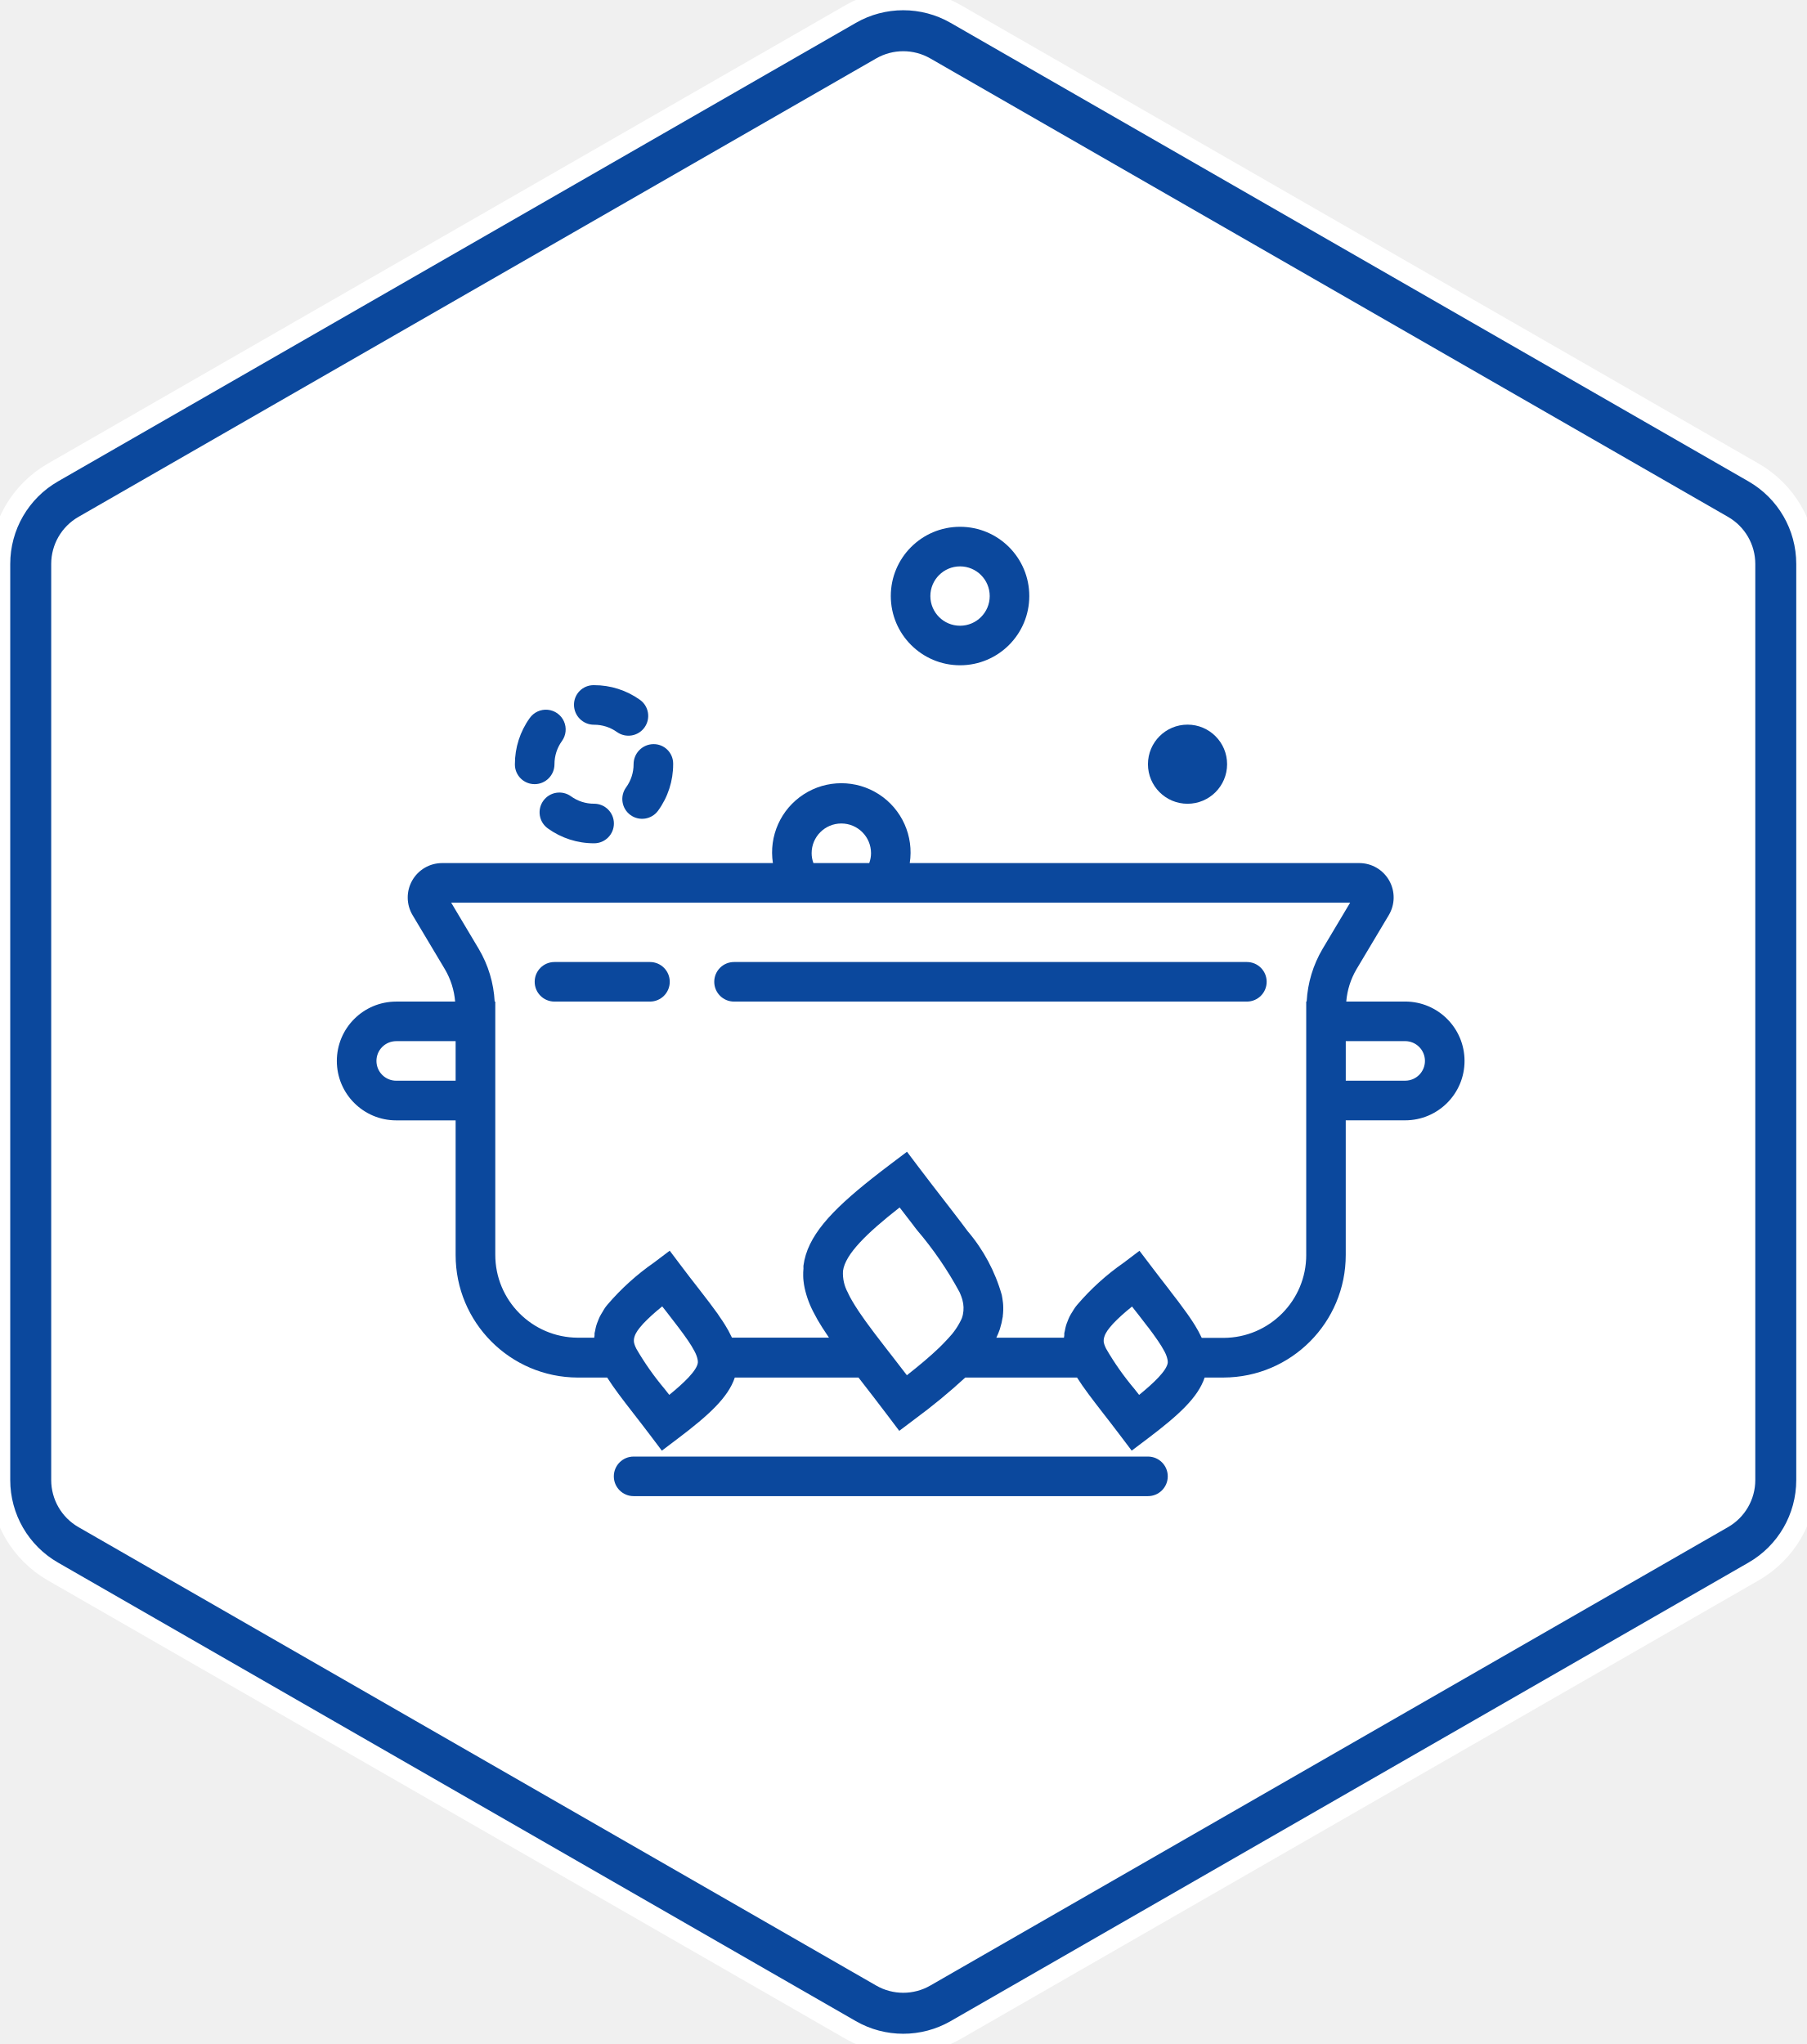
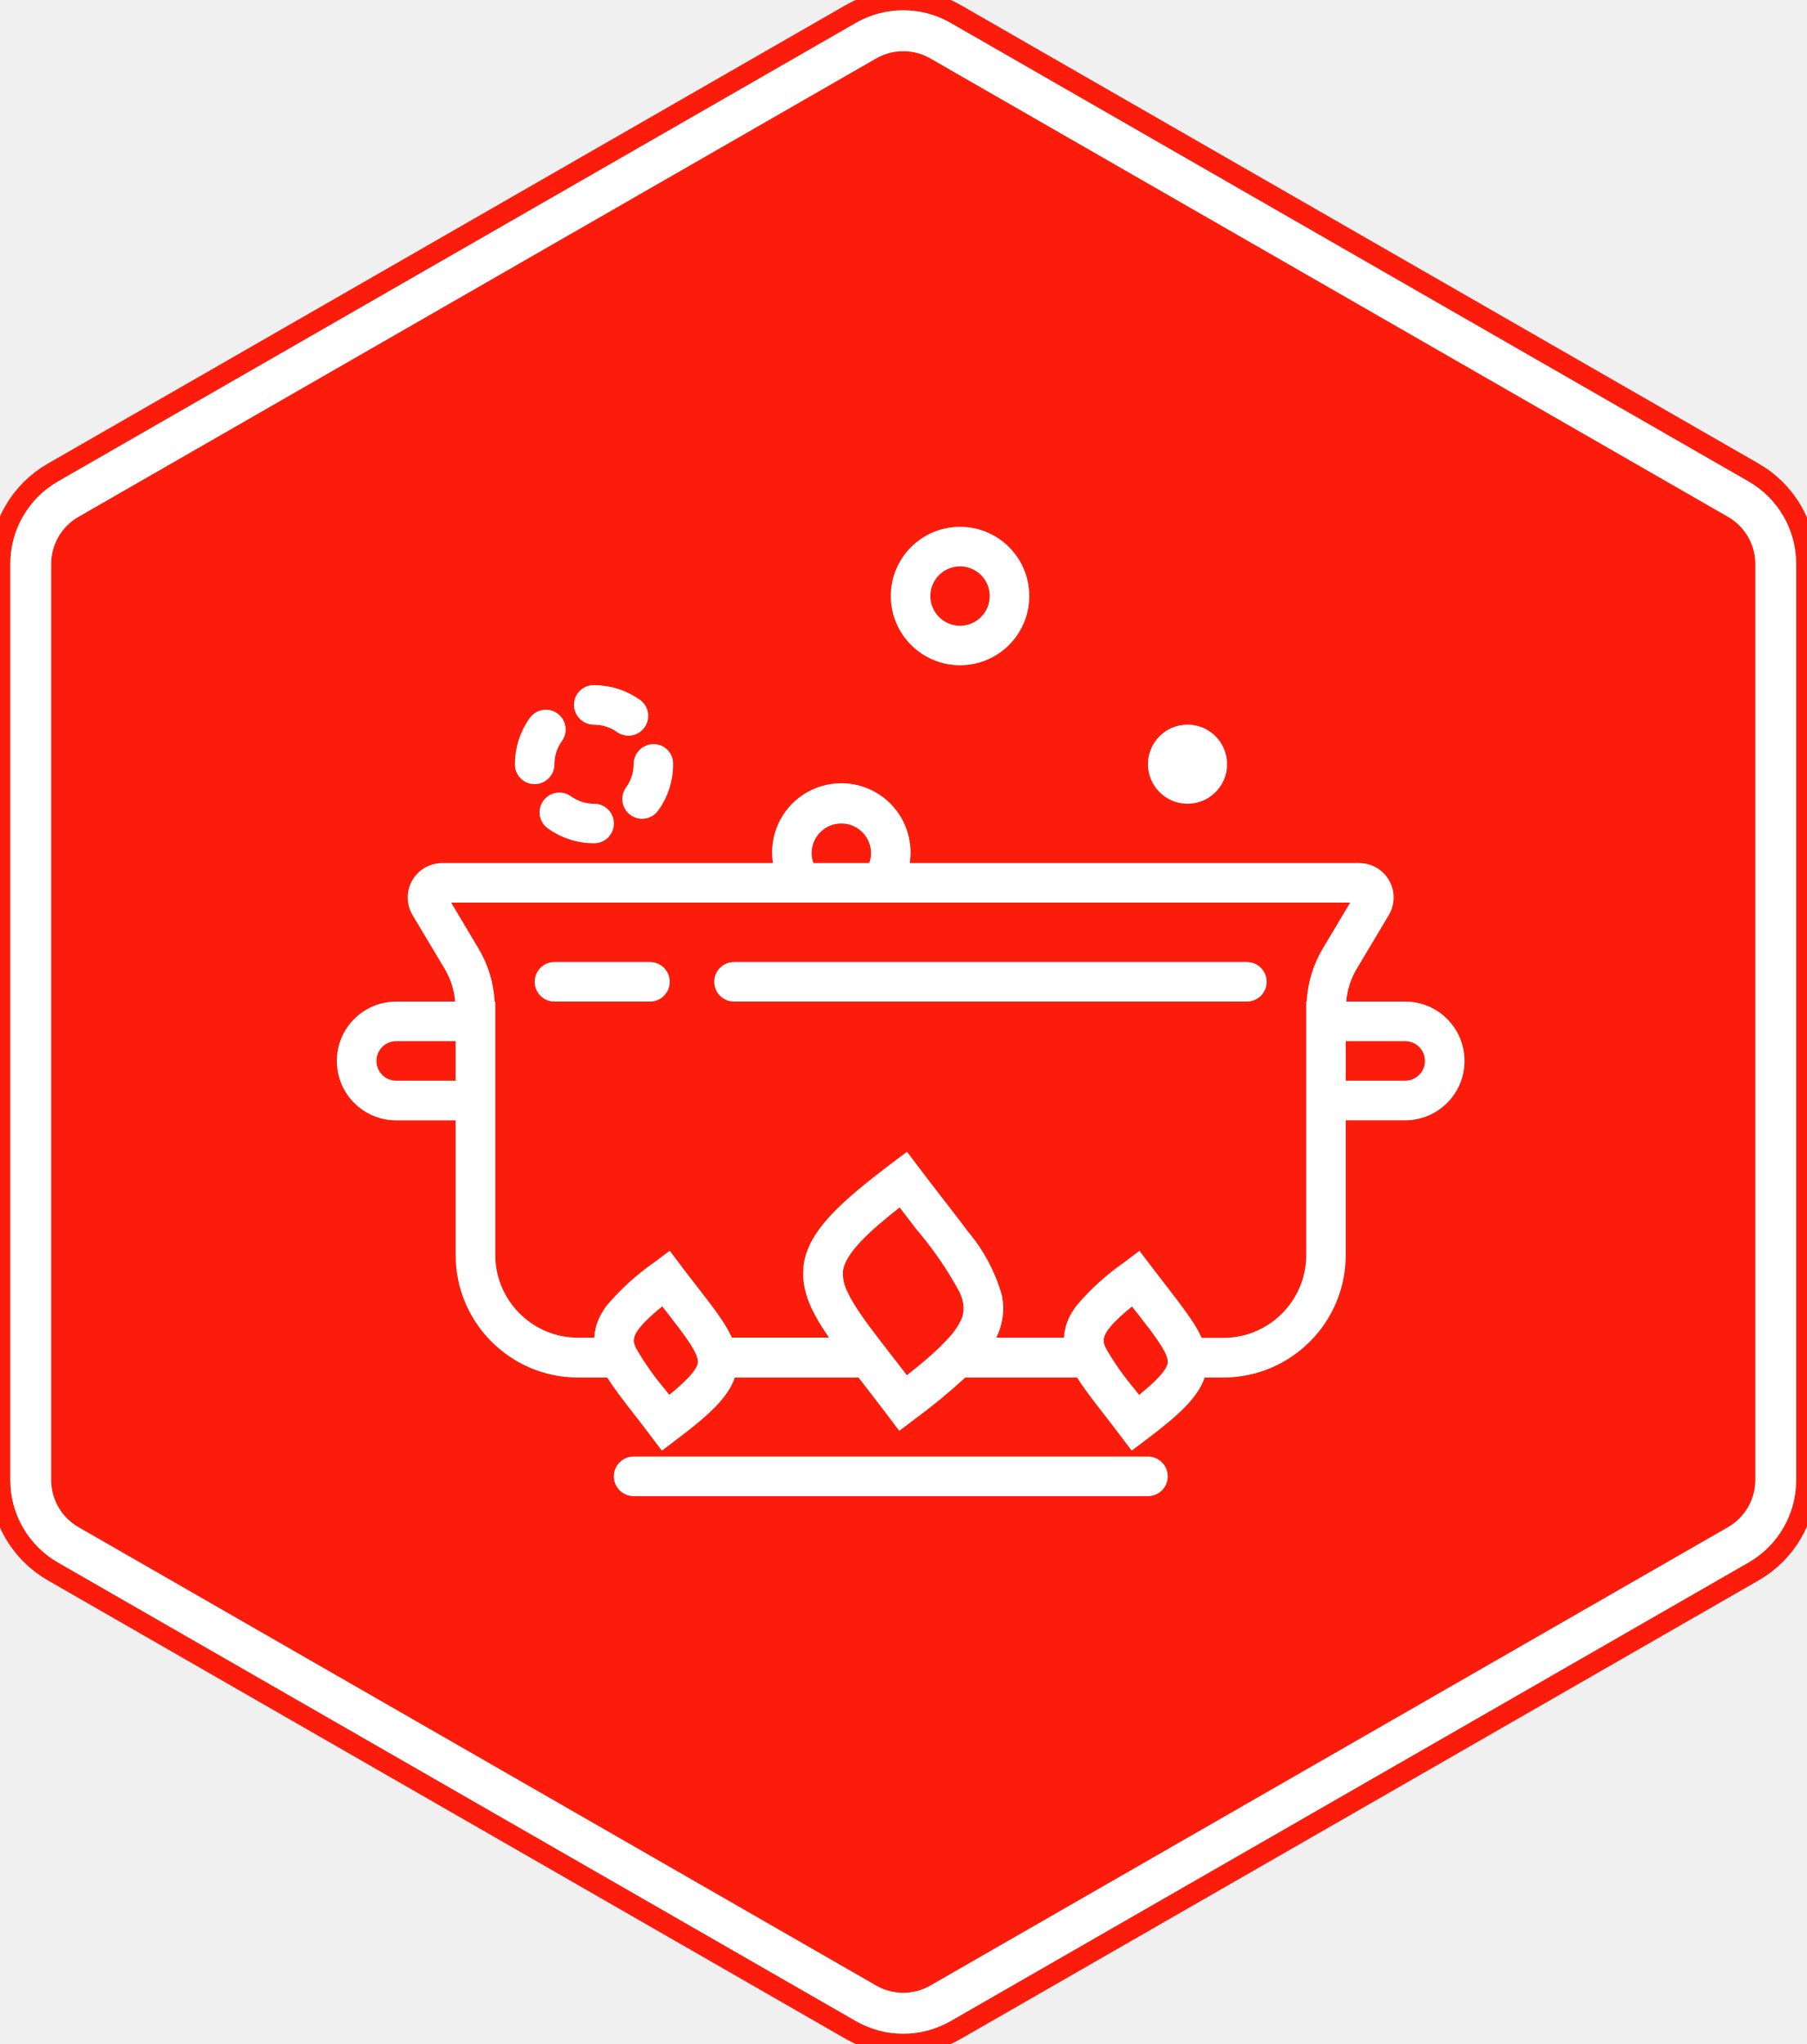
<svg xmlns="http://www.w3.org/2000/svg" width="88.202" height="99.804">
  <g data-name="Grupo 1027">
-     <g data-name="Trazado 1386" fill="#fff" stroke="#fff">
+     <g data-name="Trazado 1386" fill="#fb1c0b" stroke="#fb1c0b">
      <path d="M1.5 72.27V27.533c0-1.3.7-2.511 1.828-3.16L42.285 1.985a3.657 3.657 0 013.632 0l38.956 22.388a3.654 3.654 0 011.829 3.16V72.27c0 1.301-.7 2.512-1.829 3.16L45.917 97.82a3.657 3.657 0 01-3.632 0L3.328 75.43A3.654 3.654 0 011.5 72.27z" />
-       <path d="M85.202 27.533a2.15 2.15 0 00-1.076-1.859L45.17 3.285a2.152 2.152 0 00-2.138 0L4.076 25.674A2.15 2.15 0 003 27.534V72.27a2.15 2.15 0 001.076 1.86l38.956 22.388c.66.38 1.478.38 2.138 0L84.126 74.13a2.15 2.15 0 001.076-1.86V27.533m3 0V72.27a5.145 5.145 0 01-2.581 4.46L46.664 99.12a5.145 5.145 0 01-5.127 0L2.581 76.73A5.145 5.145 0 010 72.27V27.533c0-1.841.984-3.542 2.581-4.46L41.537.684a5.145 5.145 0 015.127 0l38.957 22.389a5.145 5.145 0 012.581 4.46z" fill="#0B489D" />
+       <path d="M85.202 27.533a2.15 2.15 0 00-1.076-1.859L45.17 3.285a2.152 2.152 0 00-2.138 0L4.076 25.674A2.15 2.15 0 003 27.534V72.27a2.15 2.15 0 001.076 1.86l38.956 22.388c.66.38 1.478.38 2.138 0L84.126 74.13a2.15 2.15 0 001.076-1.86V27.533m3 0V72.27a5.145 5.145 0 01-2.581 4.46L46.664 99.12a5.145 5.145 0 01-5.127 0L2.581 76.73A5.145 5.145 0 010 72.27V27.533c0-1.841.984-3.542 2.581-4.46L41.537.684a5.145 5.145 0 015.127 0l38.957 22.389a5.145 5.145 0 012.581 4.46z" fill="#fff" />
    </g>
-     <g fill="#0B489D">
+     <g fill="#fff">
      <path data-name="Trazado 1614" d="M68.606 48.903h-2.875a3.712 3.712 0 01.5-1.578l1.576-2.641a1.68 1.68 0 00-1.439-2.542H44.419a3.381 3.381 0 10-6.682 0H21.581a1.681 1.681 0 00-1.435 2.545l1.576 2.639a3.709 3.709 0 01.5 1.579h-2.876a2.9 2.9 0 100 5.8h2.9v6.568a5.983 5.983 0 005.962 5.99h1.438c.324.512.752 1.069 1.27 1.736.25.322.524.674.817 1.062l.582.771.771-.583c1.526-1.153 2.466-2.015 2.791-2.987h6.039l.14.181c.387.5.813 1.047 1.268 1.651l.582.771.771-.582a28.894 28.894 0 002.453-2.021h5.456c.323.512.752 1.069 1.269 1.736.25.321.523.673.817 1.062l.583.771.771-.582c1.527-1.153 2.467-2.015 2.791-2.987h.929a5.982 5.982 0 005.96-5.99v-6.569h2.9a2.9 2.9 0 000-5.8zm-28.978-7.244a1.45 1.45 0 112.9 0 1.4 1.4 0 01-.087.483h-2.726a1.391 1.391 0 01-.087-.483zm-20.282 11.11a.966.966 0 110-1.932h2.9v1.932zm13.335 15.344l-.236-.3a13.767 13.767 0 01-1.374-1.954 1.91 1.91 0 01-.057-.123 1.235 1.235 0 01-.055-.168.6.6 0 01.026-.317.834.834 0 01.064-.149 1.4 1.4 0 01.084-.138 2.924 2.924 0 01.212-.263c.021-.024.036-.044.059-.069.121-.128.258-.261.409-.4s.32-.281.52-.444l.236.3c.4.518.76.98 1.027 1.374a5.1 5.1 0 01.315.519l.014.027a1.412 1.412 0 01.138.387.53.53 0 01.009.146c-.053.387-.679.984-1.392 1.565zm11.929-8.261l.164.211a17.386 17.386 0 012.076 3.03l.03.069a2.469 2.469 0 01.1.274c0 .011.006.023.009.034a1.5 1.5 0 01.024.718c-.012.045-.019.089-.036.134l-.027.074a3.538 3.538 0 01-.656.958c-.077.083-.157.168-.244.257l-.2.2c-.43.413-.96.859-1.571 1.339l-.694-.9-.212-.272-.217-.281-.384-.5-.1-.132c-.11-.146-.215-.286-.315-.424l-.115-.158q-.145-.2-.272-.39c-.028-.04-.053-.08-.08-.12a9.707 9.707 0 01-.282-.452 4.26 4.26 0 01-.2-.378l-.01-.025a1.946 1.946 0 01-.239-1.061c.11-.821 1.163-1.844 2.765-3.1.242.317.474.615.693.9zm11.01 8.261l-.236-.3a13.586 13.586 0 01-1.379-1.962l-.05-.109a1.155 1.155 0 01-.063-.193.612.612 0 01.031-.29.834.834 0 01.066-.155c.024-.042.05-.088.082-.135a2.78 2.78 0 01.213-.265c.021-.023.034-.042.058-.068.121-.129.259-.262.41-.4s.32-.28.52-.441l.137.177.1.126.082.105c.145.187.284.367.415.539l.08.1c.161.215.307.414.433.6l.026.038a5.059 5.059 0 01.306.5l.018.035a1.391 1.391 0 01.137.384.533.533 0 01.009.146c-.055.385-.681.982-1.395 1.563zm8.157-6.845a4.049 4.049 0 01-4.03 4.058h-1.071c-.008-.018-.02-.037-.028-.054a5.323 5.323 0 00-.303-.558 10.202 10.202 0 00-.274-.418c-.033-.047-.066-.1-.1-.144a22.55 22.55 0 00-.344-.469l-.1-.136-.343-.446-.15-.2c-.25-.321-.523-.672-.816-1.06l-.583-.768-.771.583a11.987 11.987 0 00-2.263 2.047c-.039.052-.086.1-.121.155-.047.067-.084.136-.126.2s-.095.153-.134.23-.064.149-.094.223-.057.142-.078.214a2.354 2.354 0 00-.056.249c-.008.04-.021.079-.027.118s0 .068 0 .1-.016.082-.018.125h-3.301a3.657 3.657 0 00.168-.406c.008-.024.012-.048.02-.071a3.173 3.173 0 00.116-.5c0-.016.009-.031.011-.047s0-.021 0-.032a2.991 2.991 0 00.018-.545c0-.057-.011-.114-.017-.171a4.057 4.057 0 00-.05-.313 8.271 8.271 0 00-1.665-3.115 33.147 33.147 0 00-.359-.478c-.095-.124-.194-.255-.294-.383s-.213-.276-.321-.417l-.14-.181c-.387-.5-.812-1.047-1.268-1.651l-.581-.77-.771.582q-.49.369-.926.714c-2.031 1.608-3.17 2.84-3.358 4.263-.006.046 0 .092 0 .138a3.084 3.084 0 00-.013.378c0 .079.008.158.016.238a3.343 3.343 0 00.055.343 4.732 4.732 0 00.483 1.275c.047.09.095.181.147.273a11.795 11.795 0 00.466.736c.031.046.059.091.092.137h-4.736c-.01-.022-.025-.046-.036-.068a4.944 4.944 0 00-.302-.552 7.663 7.663 0 00-.265-.4 4.883 4.883 0 01-.1-.15c-.114-.16-.238-.328-.369-.5l-.057-.076c-.16-.21-.329-.43-.512-.665l-.084-.108c-.229-.295-.469-.6-.733-.954l-.582-.772-.771.582a12.031 12.031 0 00-2.265 2.048c-.04.051-.085.1-.121.155-.047.068-.085.137-.126.207s-.095.152-.132.228-.064.149-.094.224-.056.142-.077.213a2.462 2.462 0 00-.056.249c-.008.039-.021.078-.027.118s0 .068 0 .1a1.233 1.233 0 00-.018.124h-.8a4.048 4.048 0 01-4.03-4.058V48.903h-.03a5.623 5.623 0 00-.776-2.568l-1.348-2.262h43.894l-1.349 2.262a5.646 5.646 0 00-.775 2.567h-.022v12.363zm4.83-8.5h-2.9v-1.932h2.9a.966.966 0 010 1.932zm0 0" />
      <path data-name="Trazado 1615" d="M46.874 32.484a3.381 3.381 0 10-3.381-3.381 3.384 3.384 0 003.381 3.381zm0-4.829a1.449 1.449 0 11-1.449 1.449 1.451 1.451 0 011.449-1.449zm0 0" />
      <path data-name="Trazado 1616" d="M59.913 37.314a1.932 1.932 0 11-1.932-1.932 1.932 1.932 0 011.932 1.932zm0 0" />
      <path data-name="Trazado 1617" d="M30.935 37.314a1.917 1.917 0 01-.367 1.134.966.966 0 001.565 1.133 3.839 3.839 0 00.734-2.267v-.032a.951.951 0 00-.966-.948.98.98 0 00-.966.98zm0 0" />
      <path data-name="Trazado 1618" d="M29.004 35.387a1.914 1.914 0 011.118.356.966.966 0 101.122-1.573 3.84 3.84 0 00-2.241-.715h-.025a.954.954 0 00-.953.966.975.975 0 00.978.966zm0 0" />
      <path data-name="Trazado 1619" d="M26.106 38.289a.972.972 0 00.966-.975 1.926 1.926 0 01.362-1.127.966.966 0 10-1.572-1.123 3.853 3.853 0 00-.722 2.25v.017a.959.959 0 00.966.957zm0 0" />
      <path data-name="Trazado 1620" d="M26.527 39.1a.966.966 0 00.219 1.348 3.837 3.837 0 002.257.728h.009a.966.966 0 00-.008-1.932 1.912 1.912 0 01-1.128-.364.966.966 0 00-1.349.22zm0 0" />
      <path data-name="Trazado 1621" d="M56.049 71.121H30.936a.966.966 0 100 1.932H56.05a.966.966 0 100-1.932zm0 0" />
      <path data-name="Trazado 1622" d="M60.879 46.973h-25.04a.966.966 0 000 1.932h25.04a.966.966 0 000-1.932zm0 0" />
      <path data-name="Trazado 1623" d="M31.734 46.973h-4.662a.966.966 0 000 1.932h4.663a.966.966 0 100-1.932zm0 0" />
    </g>
  </g>
</svg>
